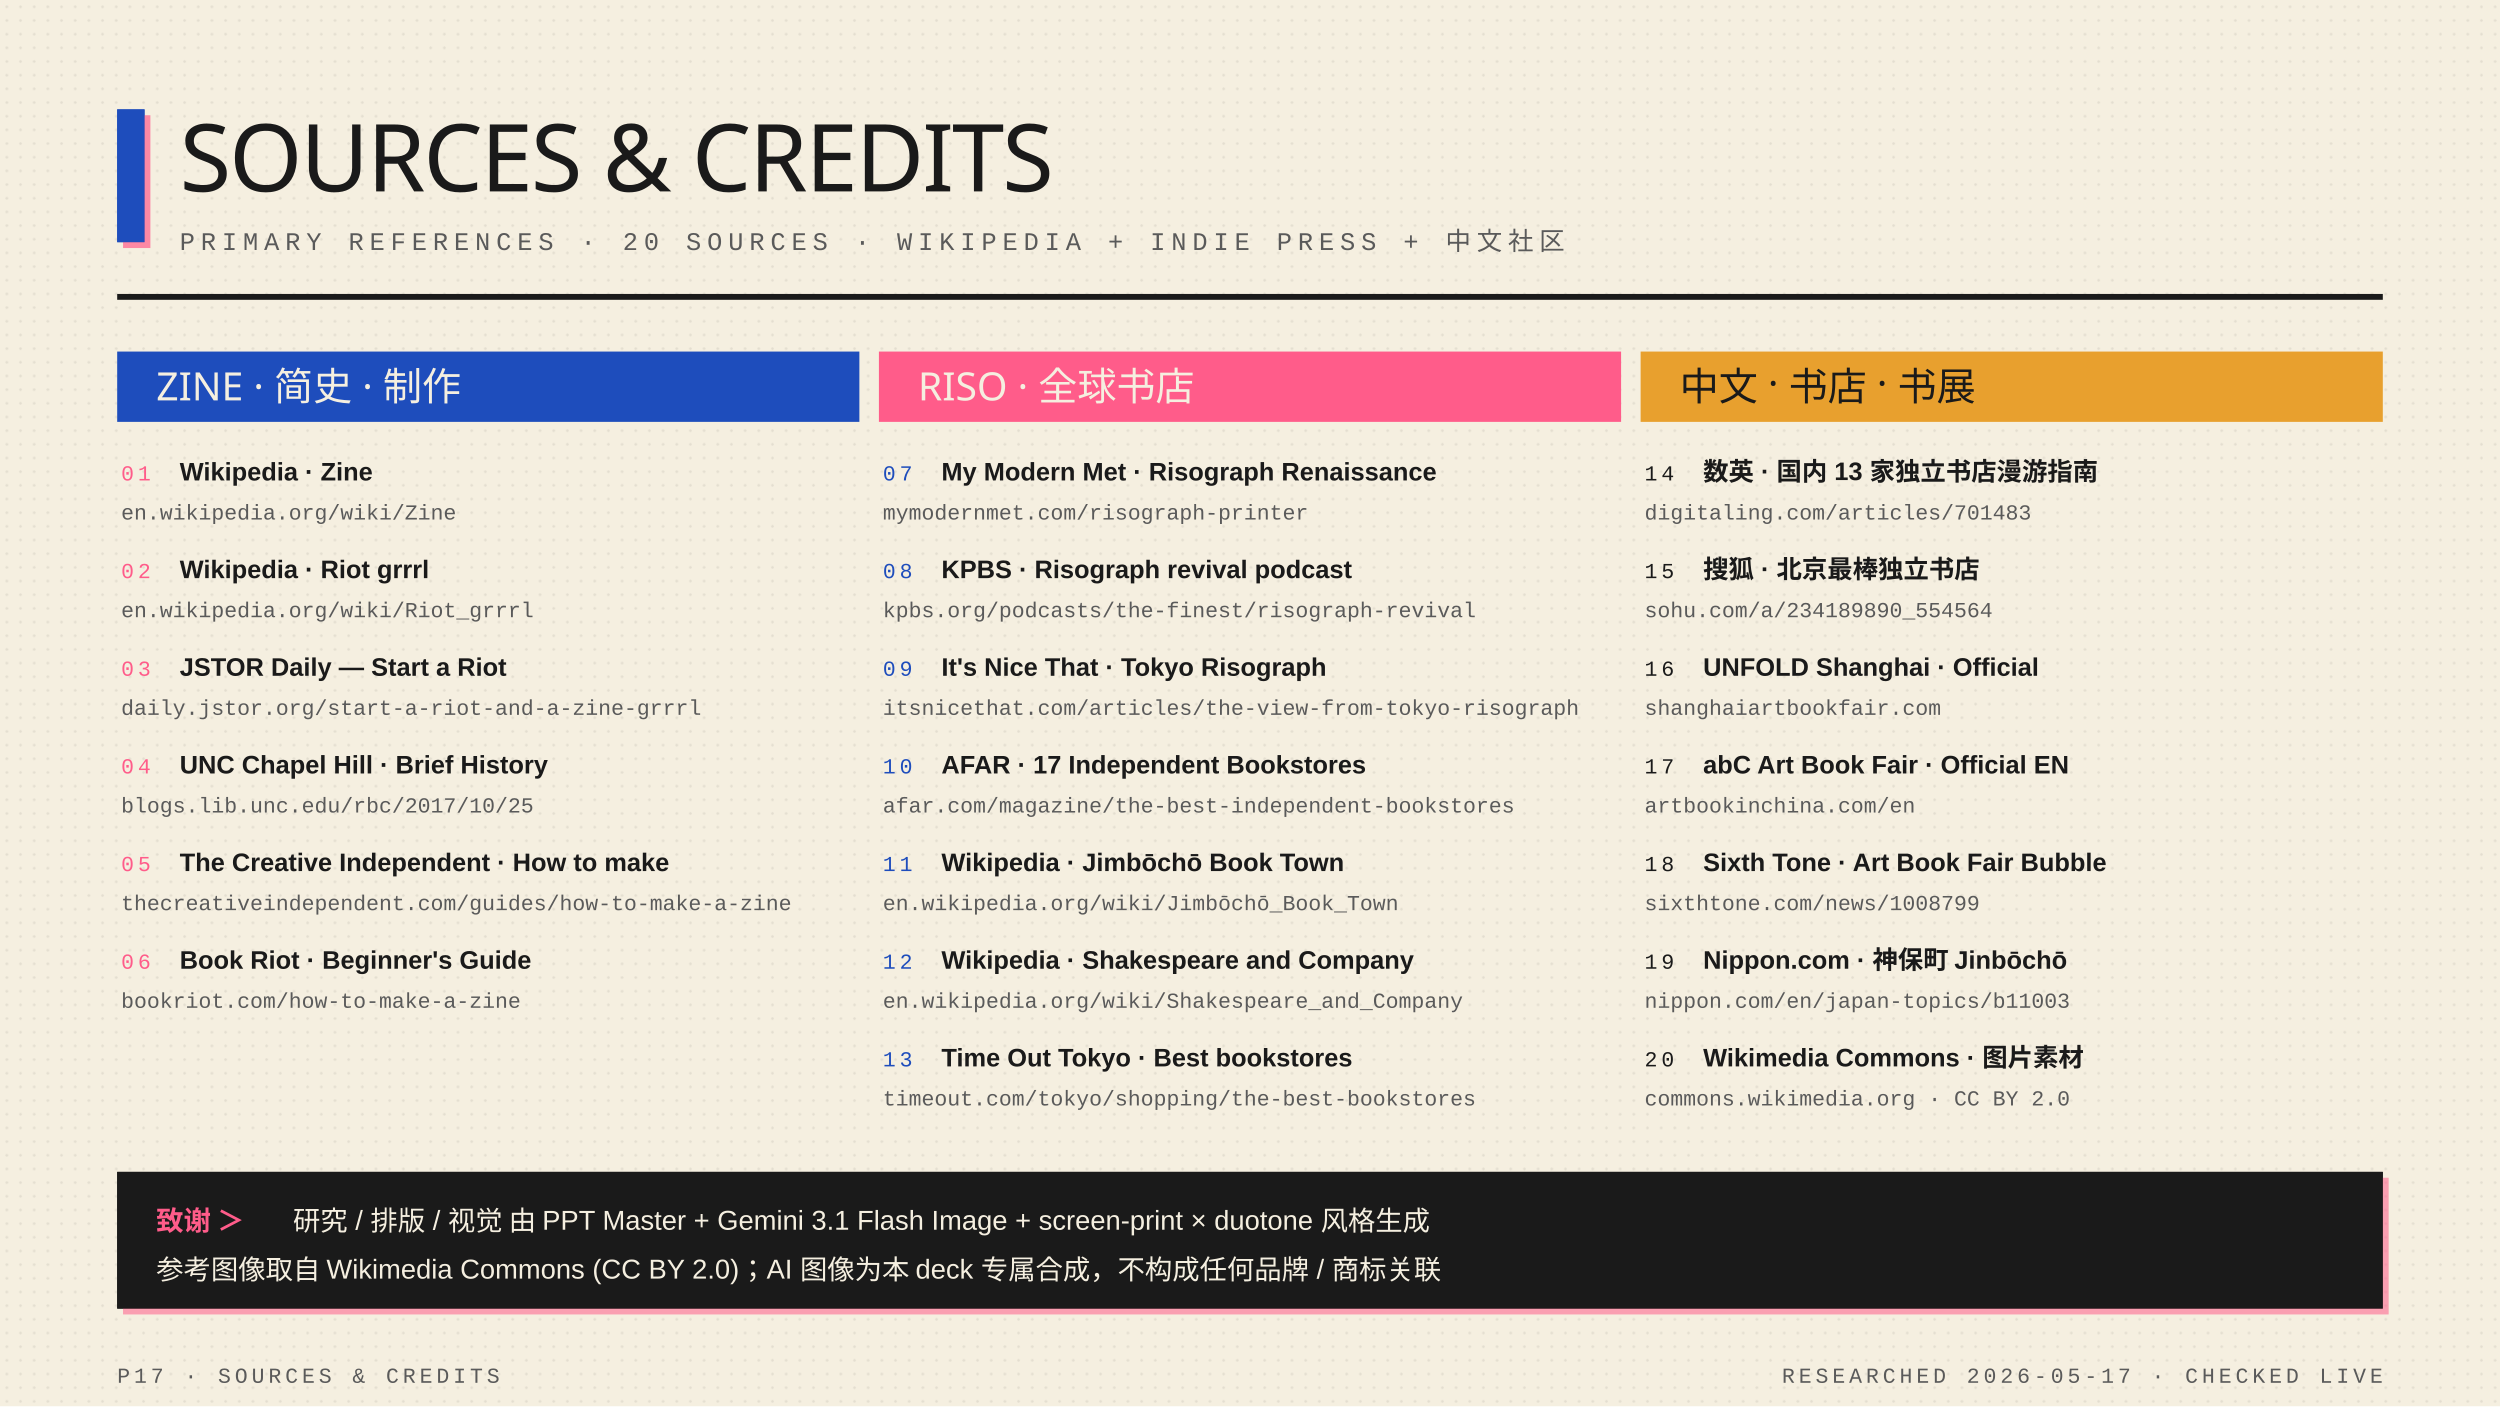
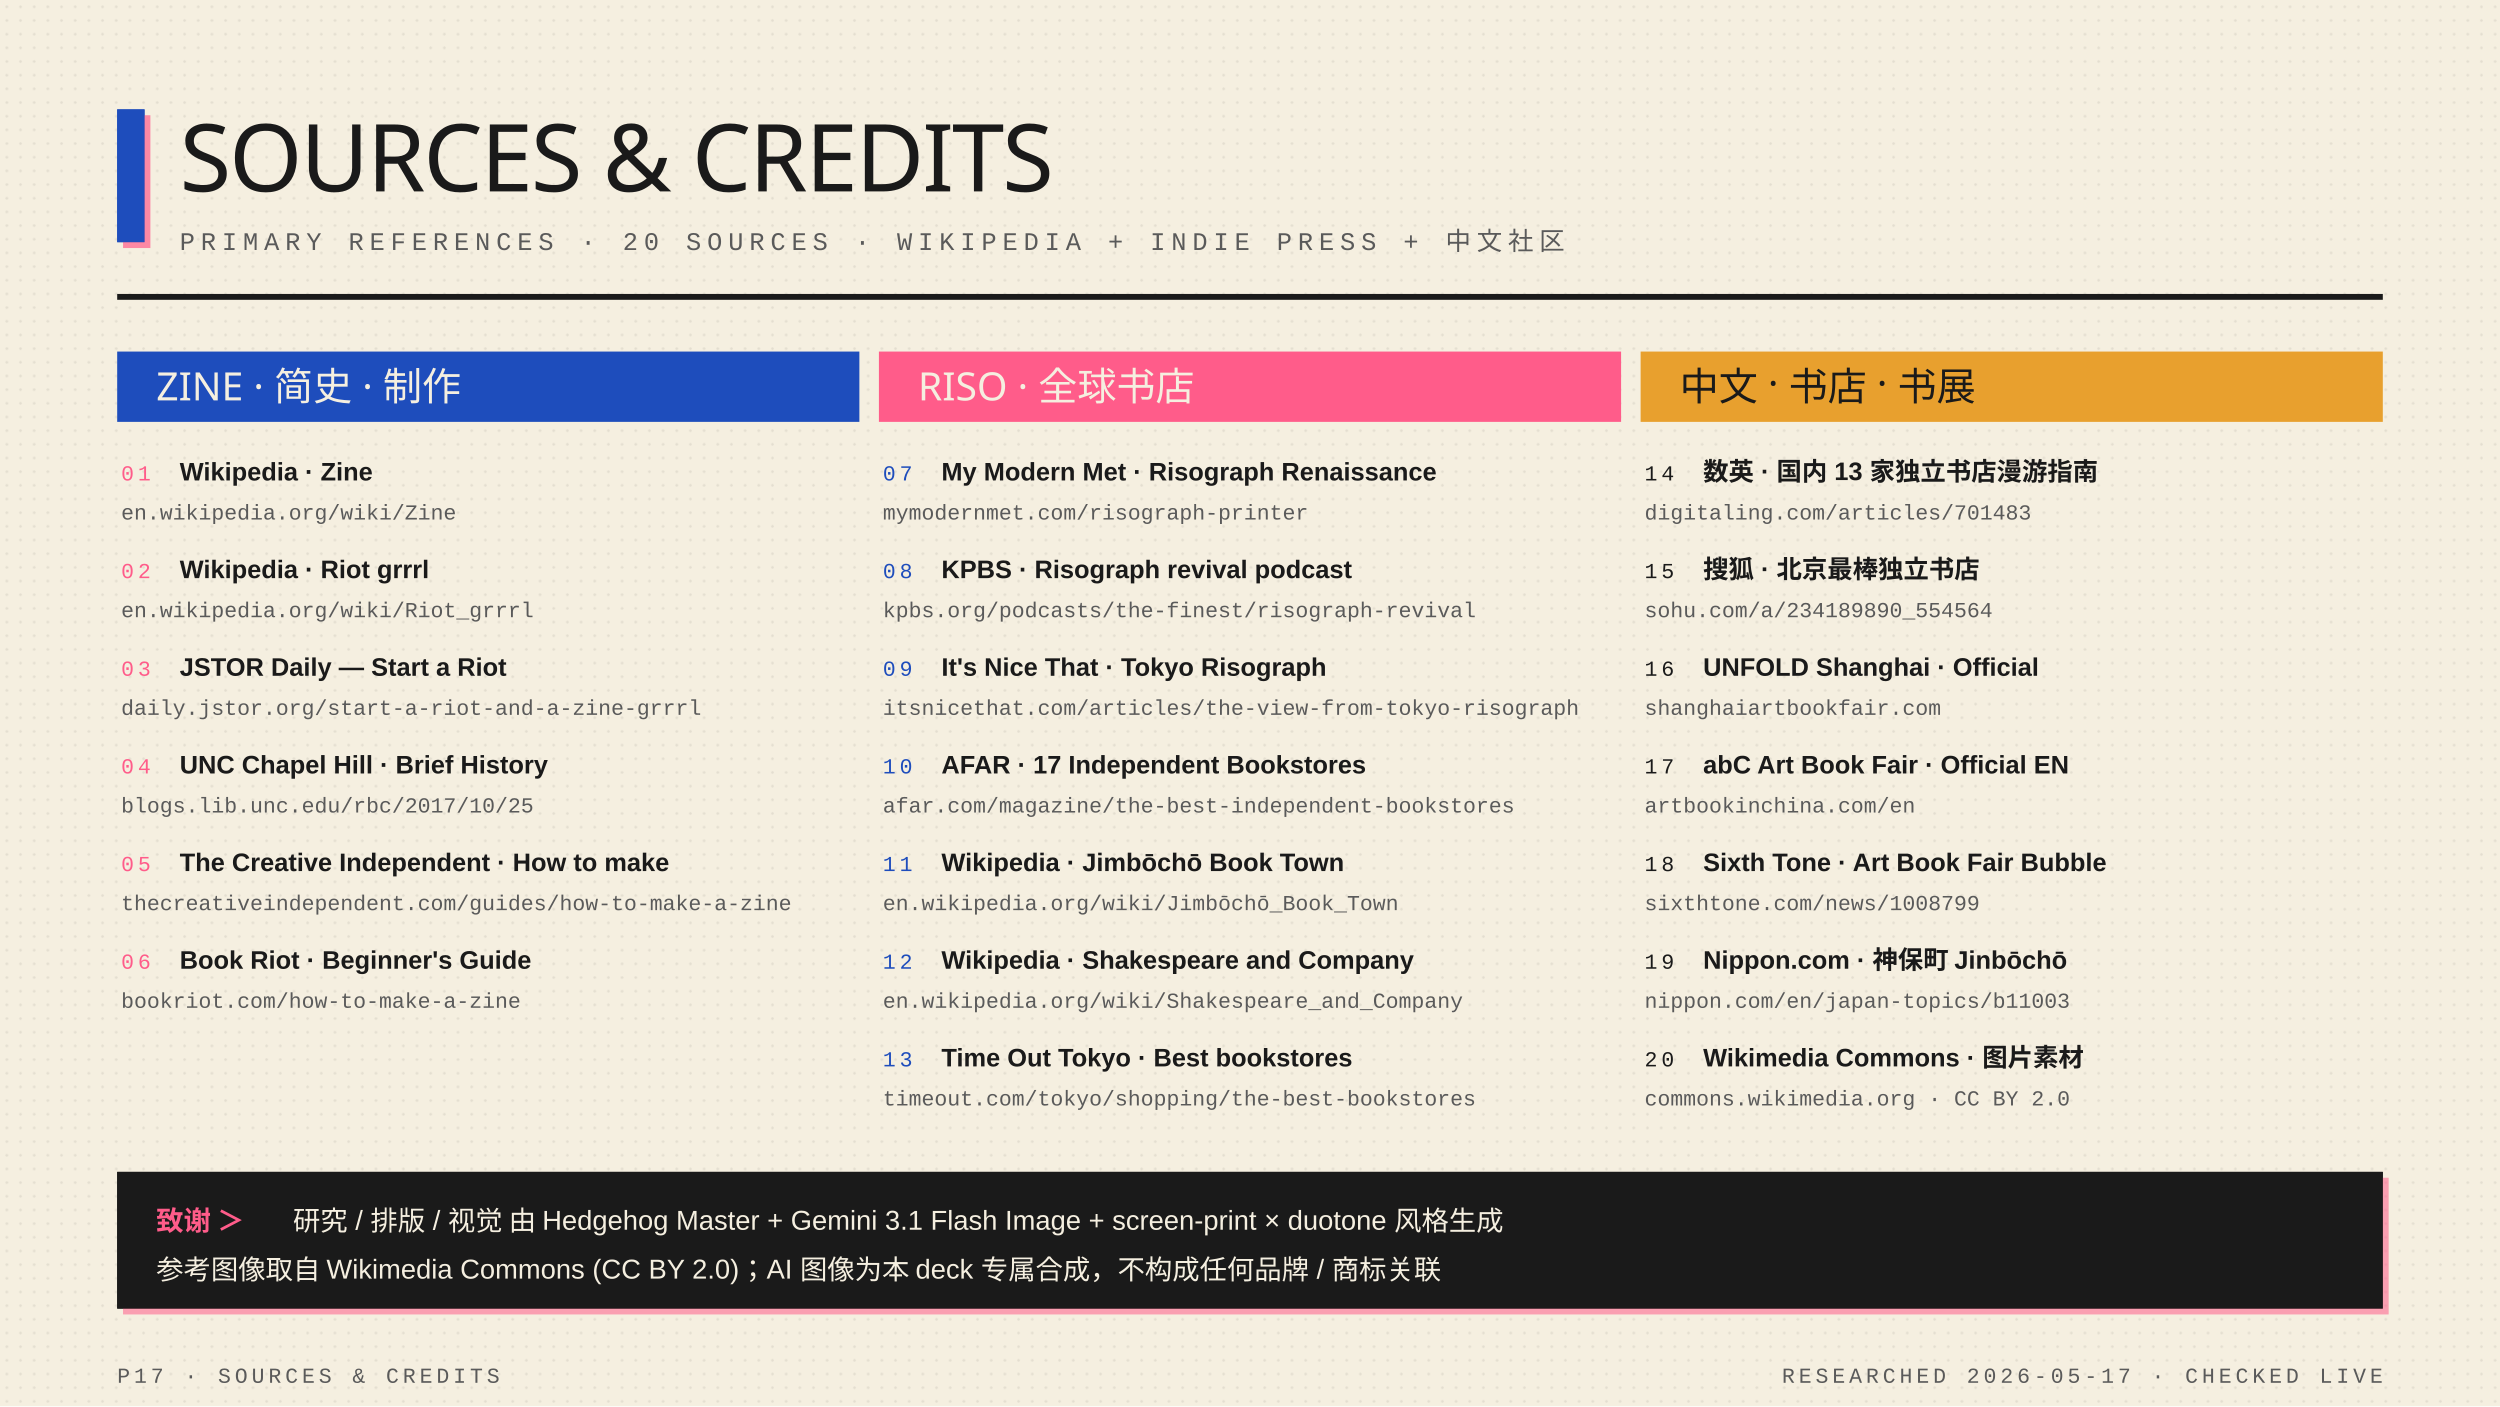
<svg xmlns="http://www.w3.org/2000/svg" viewBox="0 0 1280 720" width="1280" height="720">
  <defs>
    <pattern id="dotP17" x="0" y="0" width="7" height="7" patternUnits="userSpaceOnUse">
      <circle cx="3.5" cy="3.5" r="0.7" fill="#1A1A1A" fill-opacity="0.08" />
    </pattern>
  </defs>
  <rect id="bg" width="1280" height="720" fill="#F5EFE0" />
  <rect id="grain" width="1280" height="720" fill="url(#dotP17)" />
  <g id="header">
    <rect x="60" y="56" width="14" height="68" fill="#1E4DBC" />
    <rect x="63" y="59" width="14" height="68" fill="#FF5C8A" opacity="0.7" />
    <rect x="60" y="56" width="14" height="68" fill="#1E4DBC" />
    <text x="92" y="98" font-family="Impact, 'Arial Black', 'Microsoft YaHei', sans-serif" font-size="48" fill="#1A1A1A" letter-spacing="-1">SOURCES &amp; CREDITS</text>
    <text x="92" y="128" font-family="Consolas, 'Courier New', monospace" font-size="13" fill="#5A5A5A" letter-spacing="3">PRIMARY REFERENCES · 20 SOURCES · WIKIPEDIA + INDIE PRESS + 中文社区</text>
  </g>
  <line x1="60" y1="152" x2="1220" y2="152" stroke="#1A1A1A" stroke-width="3" />
  <g id="col-01">
    <rect x="60" y="180" width="380" height="36" fill="#1E4DBC" />
    <text x="80" y="205" font-family="Impact, 'Arial Black', 'Microsoft YaHei', sans-serif" font-size="20" fill="#F5EFE0">ZINE · 简史 · 制作</text>
    <text x="62" y="246" font-family="Consolas, 'Courier New', monospace" font-size="11" fill="#FF5C8A" letter-spacing="2">01</text>
    <text x="92" y="246" font-family="'Microsoft YaHei', 'PingFang SC', Arial, sans-serif" font-size="13" font-weight="900" fill="#1A1A1A">Wikipedia · Zine</text>
    <text x="62" y="266" font-family="Consolas, 'Courier New', monospace" font-size="11" fill="#5A5A5A">     en.wikipedia.org/wiki/Zine</text>
    <text x="62" y="296" font-family="Consolas, 'Courier New', monospace" font-size="11" fill="#FF5C8A" letter-spacing="2">02</text>
    <text x="92" y="296" font-family="'Microsoft YaHei', 'PingFang SC', Arial, sans-serif" font-size="13" font-weight="900" fill="#1A1A1A">Wikipedia · Riot grrrl</text>
    <text x="62" y="316" font-family="Consolas, 'Courier New', monospace" font-size="11" fill="#5A5A5A">     en.wikipedia.org/wiki/Riot_grrrl</text>
    <text x="62" y="346" font-family="Consolas, 'Courier New', monospace" font-size="11" fill="#FF5C8A" letter-spacing="2">03</text>
    <text x="92" y="346" font-family="'Microsoft YaHei', 'PingFang SC', Arial, sans-serif" font-size="13" font-weight="900" fill="#1A1A1A">JSTOR Daily — Start a Riot</text>
    <text x="62" y="366" font-family="Consolas, 'Courier New', monospace" font-size="11" fill="#5A5A5A">     daily.jstor.org/start-a-riot-and-a-zine-grrrl</text>
    <text x="62" y="396" font-family="Consolas, 'Courier New', monospace" font-size="11" fill="#FF5C8A" letter-spacing="2">04</text>
    <text x="92" y="396" font-family="'Microsoft YaHei', 'PingFang SC', Arial, sans-serif" font-size="13" font-weight="900" fill="#1A1A1A">UNC Chapel Hill · Brief History</text>
    <text x="62" y="416" font-family="Consolas, 'Courier New', monospace" font-size="11" fill="#5A5A5A">     blogs.lib.unc.edu/rbc/2017/10/25</text>
    <text x="62" y="446" font-family="Consolas, 'Courier New', monospace" font-size="11" fill="#FF5C8A" letter-spacing="2">05</text>
    <text x="92" y="446" font-family="'Microsoft YaHei', 'PingFang SC', Arial, sans-serif" font-size="13" font-weight="900" fill="#1A1A1A">The Creative Independent · How to make</text>
    <text x="62" y="466" font-family="Consolas, 'Courier New', monospace" font-size="11" fill="#5A5A5A">     thecreativeindependent.com/guides/how-to-make-a-zine</text>
    <text x="62" y="496" font-family="Consolas, 'Courier New', monospace" font-size="11" fill="#FF5C8A" letter-spacing="2">06</text>
    <text x="92" y="496" font-family="'Microsoft YaHei', 'PingFang SC', Arial, sans-serif" font-size="13" font-weight="900" fill="#1A1A1A">Book Riot · Beginner's Guide</text>
    <text x="62" y="516" font-family="Consolas, 'Courier New', monospace" font-size="11" fill="#5A5A5A">     bookriot.com/how-to-make-a-zine</text>
  </g>
  <g id="col-02">
    <rect x="450" y="180" width="380" height="36" fill="#FF5C8A" />
    <text x="470" y="205" font-family="Impact, 'Arial Black', 'Microsoft YaHei', sans-serif" font-size="20" fill="#F5EFE0">RISO · 全球书店</text>
    <text x="452" y="246" font-family="Consolas, 'Courier New', monospace" font-size="11" fill="#1E4DBC" letter-spacing="2">07</text>
    <text x="482" y="246" font-family="'Microsoft YaHei', 'PingFang SC', Arial, sans-serif" font-size="13" font-weight="900" fill="#1A1A1A">My Modern Met · Risograph Renaissance</text>
    <text x="452" y="266" font-family="Consolas, 'Courier New', monospace" font-size="11" fill="#5A5A5A">     mymodernmet.com/risograph-printer</text>
    <text x="452" y="296" font-family="Consolas, 'Courier New', monospace" font-size="11" fill="#1E4DBC" letter-spacing="2">08</text>
    <text x="482" y="296" font-family="'Microsoft YaHei', 'PingFang SC', Arial, sans-serif" font-size="13" font-weight="900" fill="#1A1A1A">KPBS · Risograph revival podcast</text>
    <text x="452" y="316" font-family="Consolas, 'Courier New', monospace" font-size="11" fill="#5A5A5A">     kpbs.org/podcasts/the-finest/risograph-revival</text>
    <text x="452" y="346" font-family="Consolas, 'Courier New', monospace" font-size="11" fill="#1E4DBC" letter-spacing="2">09</text>
    <text x="482" y="346" font-family="'Microsoft YaHei', 'PingFang SC', Arial, sans-serif" font-size="13" font-weight="900" fill="#1A1A1A">It's Nice That · Tokyo Risograph</text>
    <text x="452" y="366" font-family="Consolas, 'Courier New', monospace" font-size="11" fill="#5A5A5A">     itsnicethat.com/articles/the-view-from-tokyo-risograph</text>
    <text x="452" y="396" font-family="Consolas, 'Courier New', monospace" font-size="11" fill="#1E4DBC" letter-spacing="2">10</text>
    <text x="482" y="396" font-family="'Microsoft YaHei', 'PingFang SC', Arial, sans-serif" font-size="13" font-weight="900" fill="#1A1A1A">AFAR · 17 Independent Bookstores</text>
    <text x="452" y="416" font-family="Consolas, 'Courier New', monospace" font-size="11" fill="#5A5A5A">     afar.com/magazine/the-best-independent-bookstores</text>
    <text x="452" y="446" font-family="Consolas, 'Courier New', monospace" font-size="11" fill="#1E4DBC" letter-spacing="2">11</text>
    <text x="482" y="446" font-family="'Microsoft YaHei', 'PingFang SC', Arial, sans-serif" font-size="13" font-weight="900" fill="#1A1A1A">Wikipedia · Jimbōchō Book Town</text>
    <text x="452" y="466" font-family="Consolas, 'Courier New', monospace" font-size="11" fill="#5A5A5A">     en.wikipedia.org/wiki/Jimbōchō_Book_Town</text>
    <text x="452" y="496" font-family="Consolas, 'Courier New', monospace" font-size="11" fill="#1E4DBC" letter-spacing="2">12</text>
    <text x="482" y="496" font-family="'Microsoft YaHei', 'PingFang SC', Arial, sans-serif" font-size="13" font-weight="900" fill="#1A1A1A">Wikipedia · Shakespeare and Company</text>
    <text x="452" y="516" font-family="Consolas, 'Courier New', monospace" font-size="11" fill="#5A5A5A">     en.wikipedia.org/wiki/Shakespeare_and_Company</text>
    <text x="452" y="546" font-family="Consolas, 'Courier New', monospace" font-size="11" fill="#1E4DBC" letter-spacing="2">13</text>
    <text x="482" y="546" font-family="'Microsoft YaHei', 'PingFang SC', Arial, sans-serif" font-size="13" font-weight="900" fill="#1A1A1A">Time Out Tokyo · Best bookstores</text>
    <text x="452" y="566" font-family="Consolas, 'Courier New', monospace" font-size="11" fill="#5A5A5A">     timeout.com/tokyo/shopping/the-best-bookstores</text>
  </g>
  <g id="col-03">
    <rect x="840" y="180" width="380" height="36" fill="#E8A02E" />
    <text x="860" y="205" font-family="Impact, 'Arial Black', 'Microsoft YaHei', sans-serif" font-size="20" fill="#1A1A1A">中文 · 书店 · 书展</text>
    <text x="842" y="246" font-family="Consolas, 'Courier New', monospace" font-size="11" fill="#1A1A1A" letter-spacing="2">14</text>
    <text x="872" y="246" font-family="'Microsoft YaHei', 'PingFang SC', Arial, sans-serif" font-size="13" font-weight="900" fill="#1A1A1A">数英 · 国内 13 家独立书店漫游指南</text>
    <text x="842" y="266" font-family="Consolas, 'Courier New', monospace" font-size="11" fill="#5A5A5A">     digitaling.com/articles/701483</text>
    <text x="842" y="296" font-family="Consolas, 'Courier New', monospace" font-size="11" fill="#1A1A1A" letter-spacing="2">15</text>
    <text x="872" y="296" font-family="'Microsoft YaHei', 'PingFang SC', Arial, sans-serif" font-size="13" font-weight="900" fill="#1A1A1A">搜狐 · 北京最棒独立书店</text>
    <text x="842" y="316" font-family="Consolas, 'Courier New', monospace" font-size="11" fill="#5A5A5A">     sohu.com/a/234189890_554564</text>
    <text x="842" y="346" font-family="Consolas, 'Courier New', monospace" font-size="11" fill="#1A1A1A" letter-spacing="2">16</text>
    <text x="872" y="346" font-family="'Microsoft YaHei', 'PingFang SC', Arial, sans-serif" font-size="13" font-weight="900" fill="#1A1A1A">UNFOLD Shanghai · Official</text>
    <text x="842" y="366" font-family="Consolas, 'Courier New', monospace" font-size="11" fill="#5A5A5A">     shanghaiartbookfair.com</text>
    <text x="842" y="396" font-family="Consolas, 'Courier New', monospace" font-size="11" fill="#1A1A1A" letter-spacing="2">17</text>
    <text x="872" y="396" font-family="'Microsoft YaHei', 'PingFang SC', Arial, sans-serif" font-size="13" font-weight="900" fill="#1A1A1A">abC Art Book Fair · Official EN</text>
    <text x="842" y="416" font-family="Consolas, 'Courier New', monospace" font-size="11" fill="#5A5A5A">     artbookinchina.com/en</text>
    <text x="842" y="446" font-family="Consolas, 'Courier New', monospace" font-size="11" fill="#1A1A1A" letter-spacing="2">18</text>
    <text x="872" y="446" font-family="'Microsoft YaHei', 'PingFang SC', Arial, sans-serif" font-size="13" font-weight="900" fill="#1A1A1A">Sixth Tone · Art Book Fair Bubble</text>
    <text x="842" y="466" font-family="Consolas, 'Courier New', monospace" font-size="11" fill="#5A5A5A">     sixthtone.com/news/1008799</text>
    <text x="842" y="496" font-family="Consolas, 'Courier New', monospace" font-size="11" fill="#1A1A1A" letter-spacing="2">19</text>
    <text x="872" y="496" font-family="'Microsoft YaHei', 'PingFang SC', Arial, sans-serif" font-size="13" font-weight="900" fill="#1A1A1A">Nippon.com · 神保町 Jinbōchō</text>
    <text x="842" y="516" font-family="Consolas, 'Courier New', monospace" font-size="11" fill="#5A5A5A">     nippon.com/en/japan-topics/b11003</text>
    <text x="842" y="546" font-family="Consolas, 'Courier New', monospace" font-size="11" fill="#1A1A1A" letter-spacing="2">20</text>
    <text x="872" y="546" font-family="'Microsoft YaHei', 'PingFang SC', Arial, sans-serif" font-size="13" font-weight="900" fill="#1A1A1A">Wikimedia Commons · 图片素材</text>
    <text x="842" y="566" font-family="Consolas, 'Courier New', monospace" font-size="11" fill="#5A5A5A">     commons.wikimedia.org · CC BY 2.0</text>
  </g>
  <g id="credits">
    <rect x="60" y="600" width="1160" height="70" fill="#1A1A1A" />
    <rect x="63" y="603" width="1160" height="70" fill="#FF5C8A" opacity="0.55" />
    <rect x="60" y="600" width="1160" height="70" fill="#1A1A1A" />
    <text x="80" y="630" font-family="'Microsoft YaHei', 'PingFang SC', Arial, sans-serif" font-size="14" font-weight="900" fill="#FF5C8A">致谢 ＞</text>
-     <text x="150" y="630" font-family="'Microsoft YaHei', 'PingFang SC', Arial, sans-serif" font-size="14" fill="#F5EFE0">研究 / 排版 / 视觉 由 PPT Master + Gemini 3.1 Flash Image + screen-print × duotone 风格生成</text>
+     <text x="150" y="630" font-family="'Microsoft YaHei', 'PingFang SC', Arial, sans-serif" font-size="14" fill="#F5EFE0">研究 / 排版 / 视觉 由 Hedgehog Master + Gemini 3.1 Flash Image + screen-print × duotone 风格生成</text>
    <text x="80" y="655" font-family="'Microsoft YaHei', 'PingFang SC', Arial, sans-serif" font-size="14" fill="#F5EFE0">参考图像取自 Wikimedia Commons (CC BY 2.0)；AI 图像为本 deck 专属合成，不构成任何品牌 / 商标关联</text>
  </g>
  <g id="footer">
    <text x="60" y="708" font-family="Consolas, 'Courier New', monospace" font-size="11" fill="#5A5A5A" letter-spacing="2">P17 · SOURCES &amp; CREDITS</text>
    <text x="1220" y="708" font-family="Consolas, 'Courier New', monospace" font-size="11" fill="#5A5A5A" text-anchor="end" letter-spacing="2">RESEARCHED 2026-05-17 · CHECKED LIVE</text>
  </g>
</svg>
